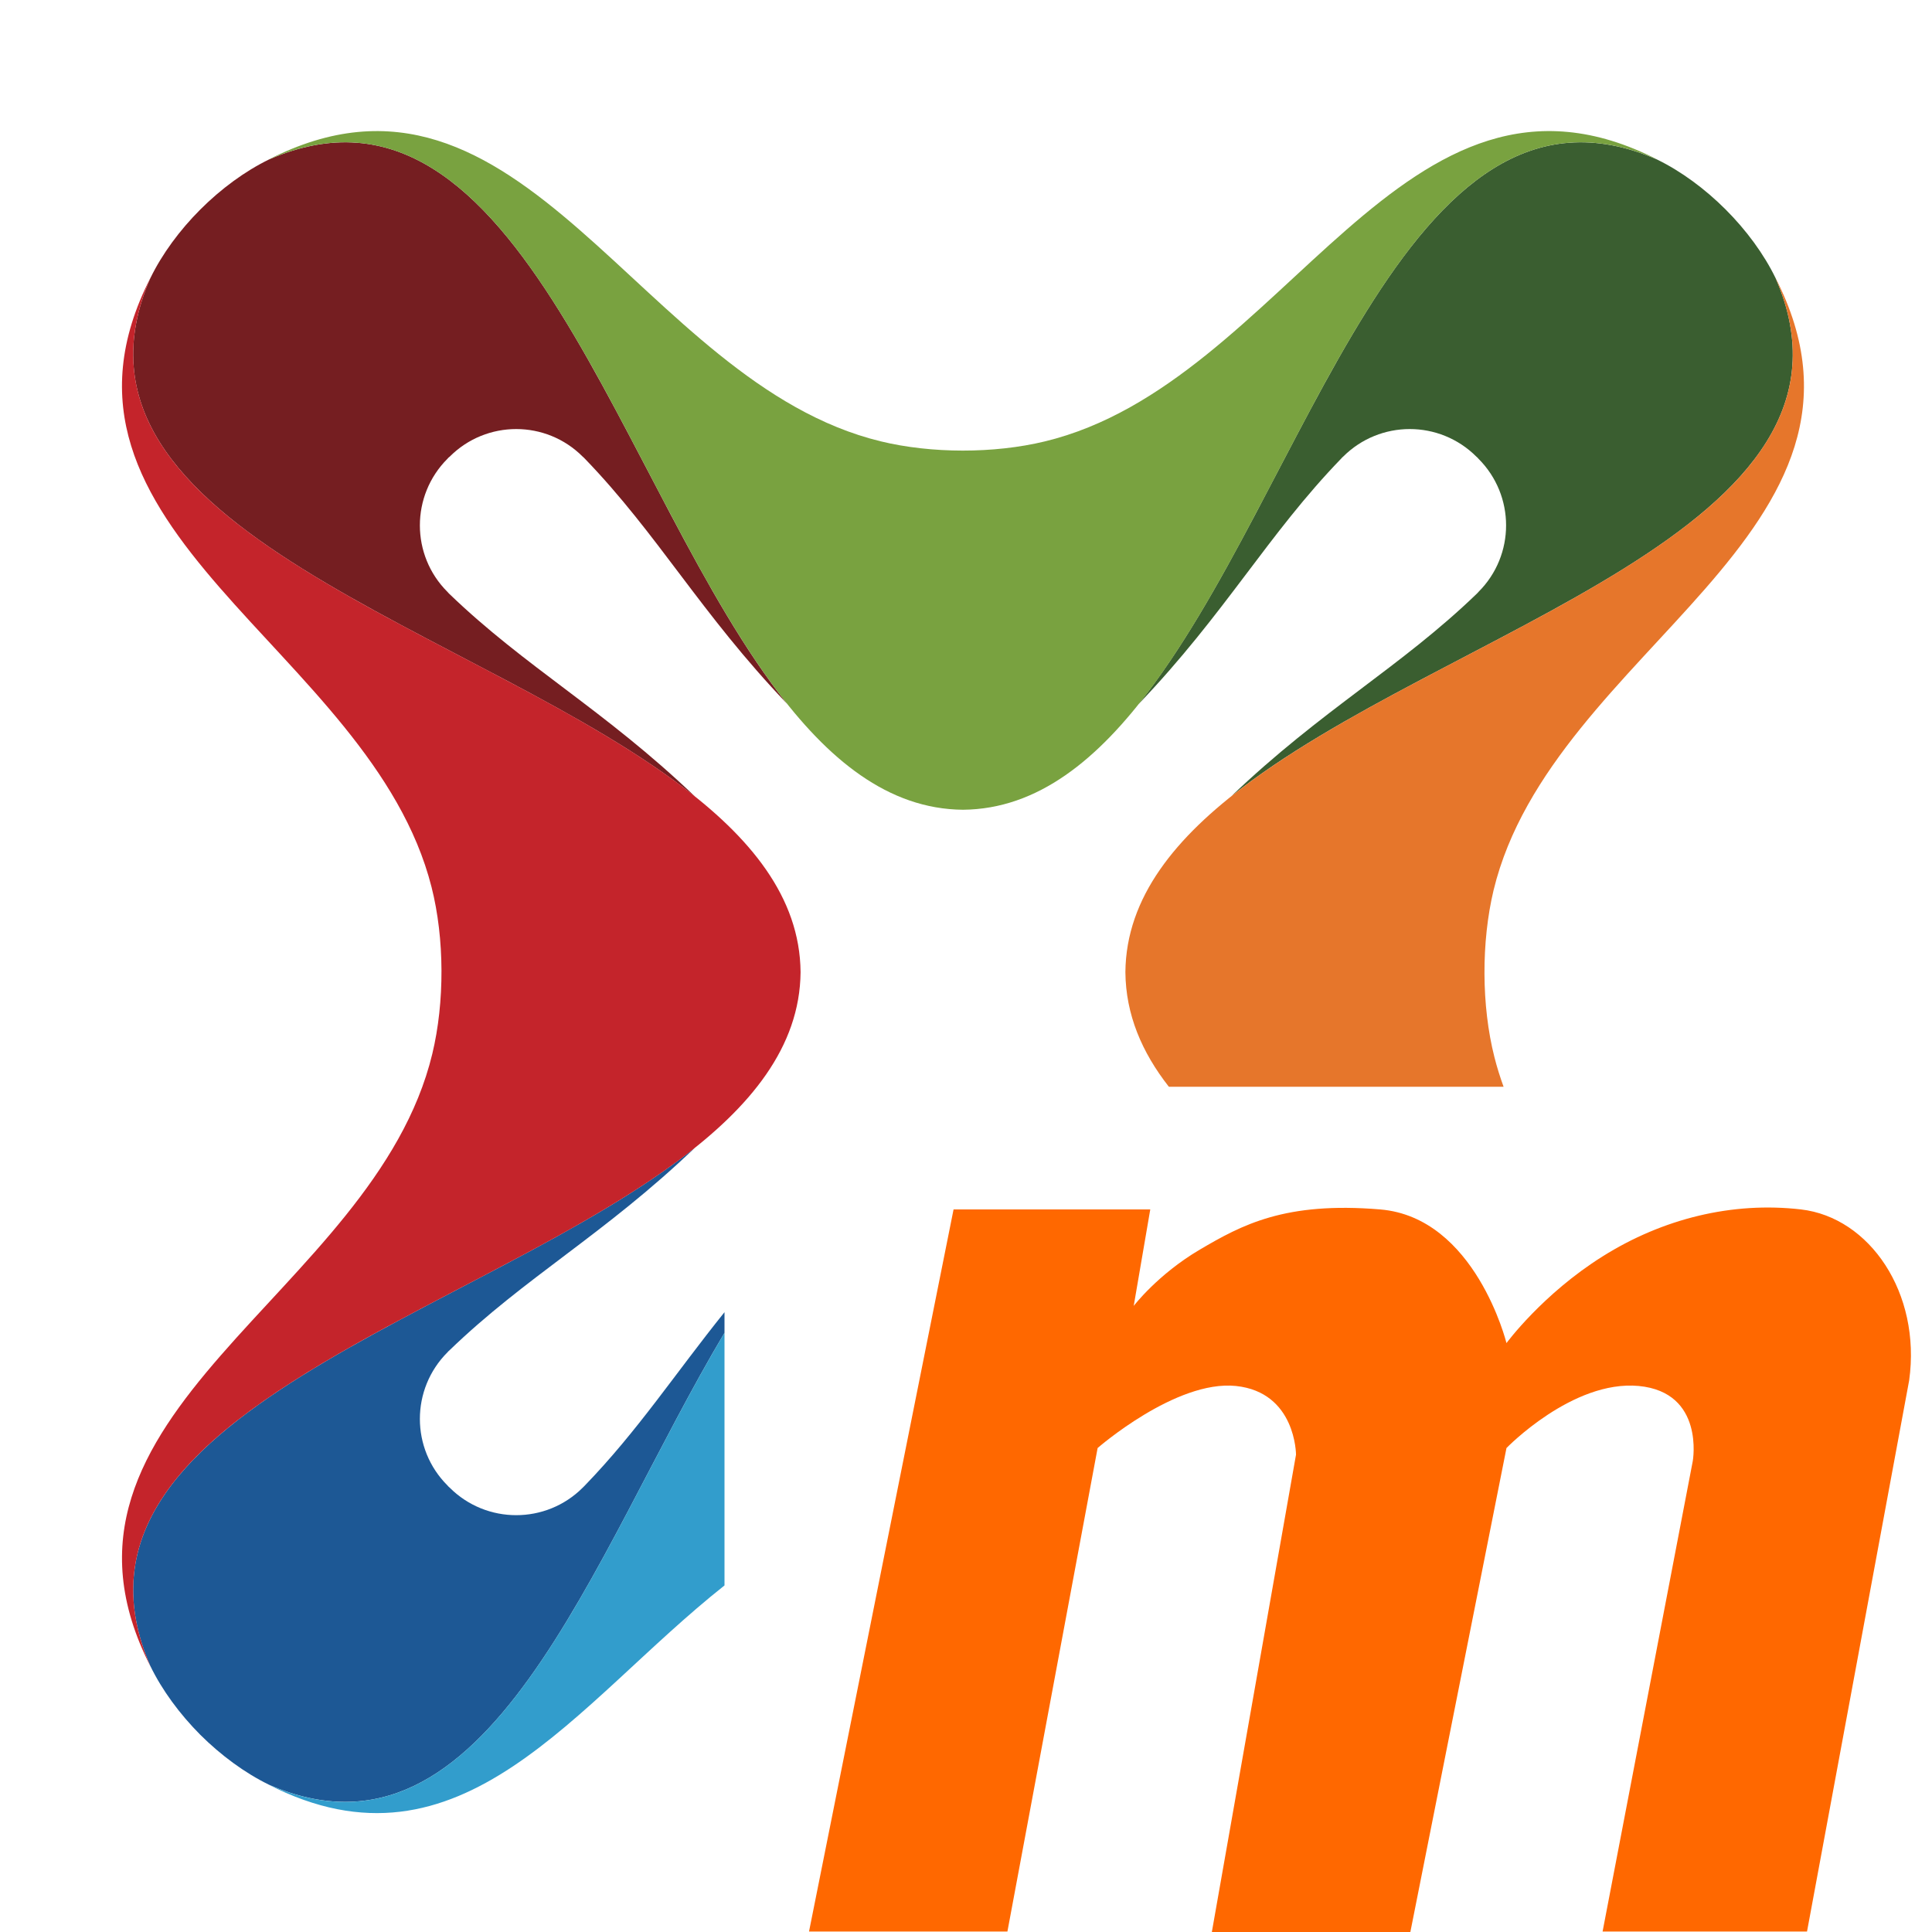
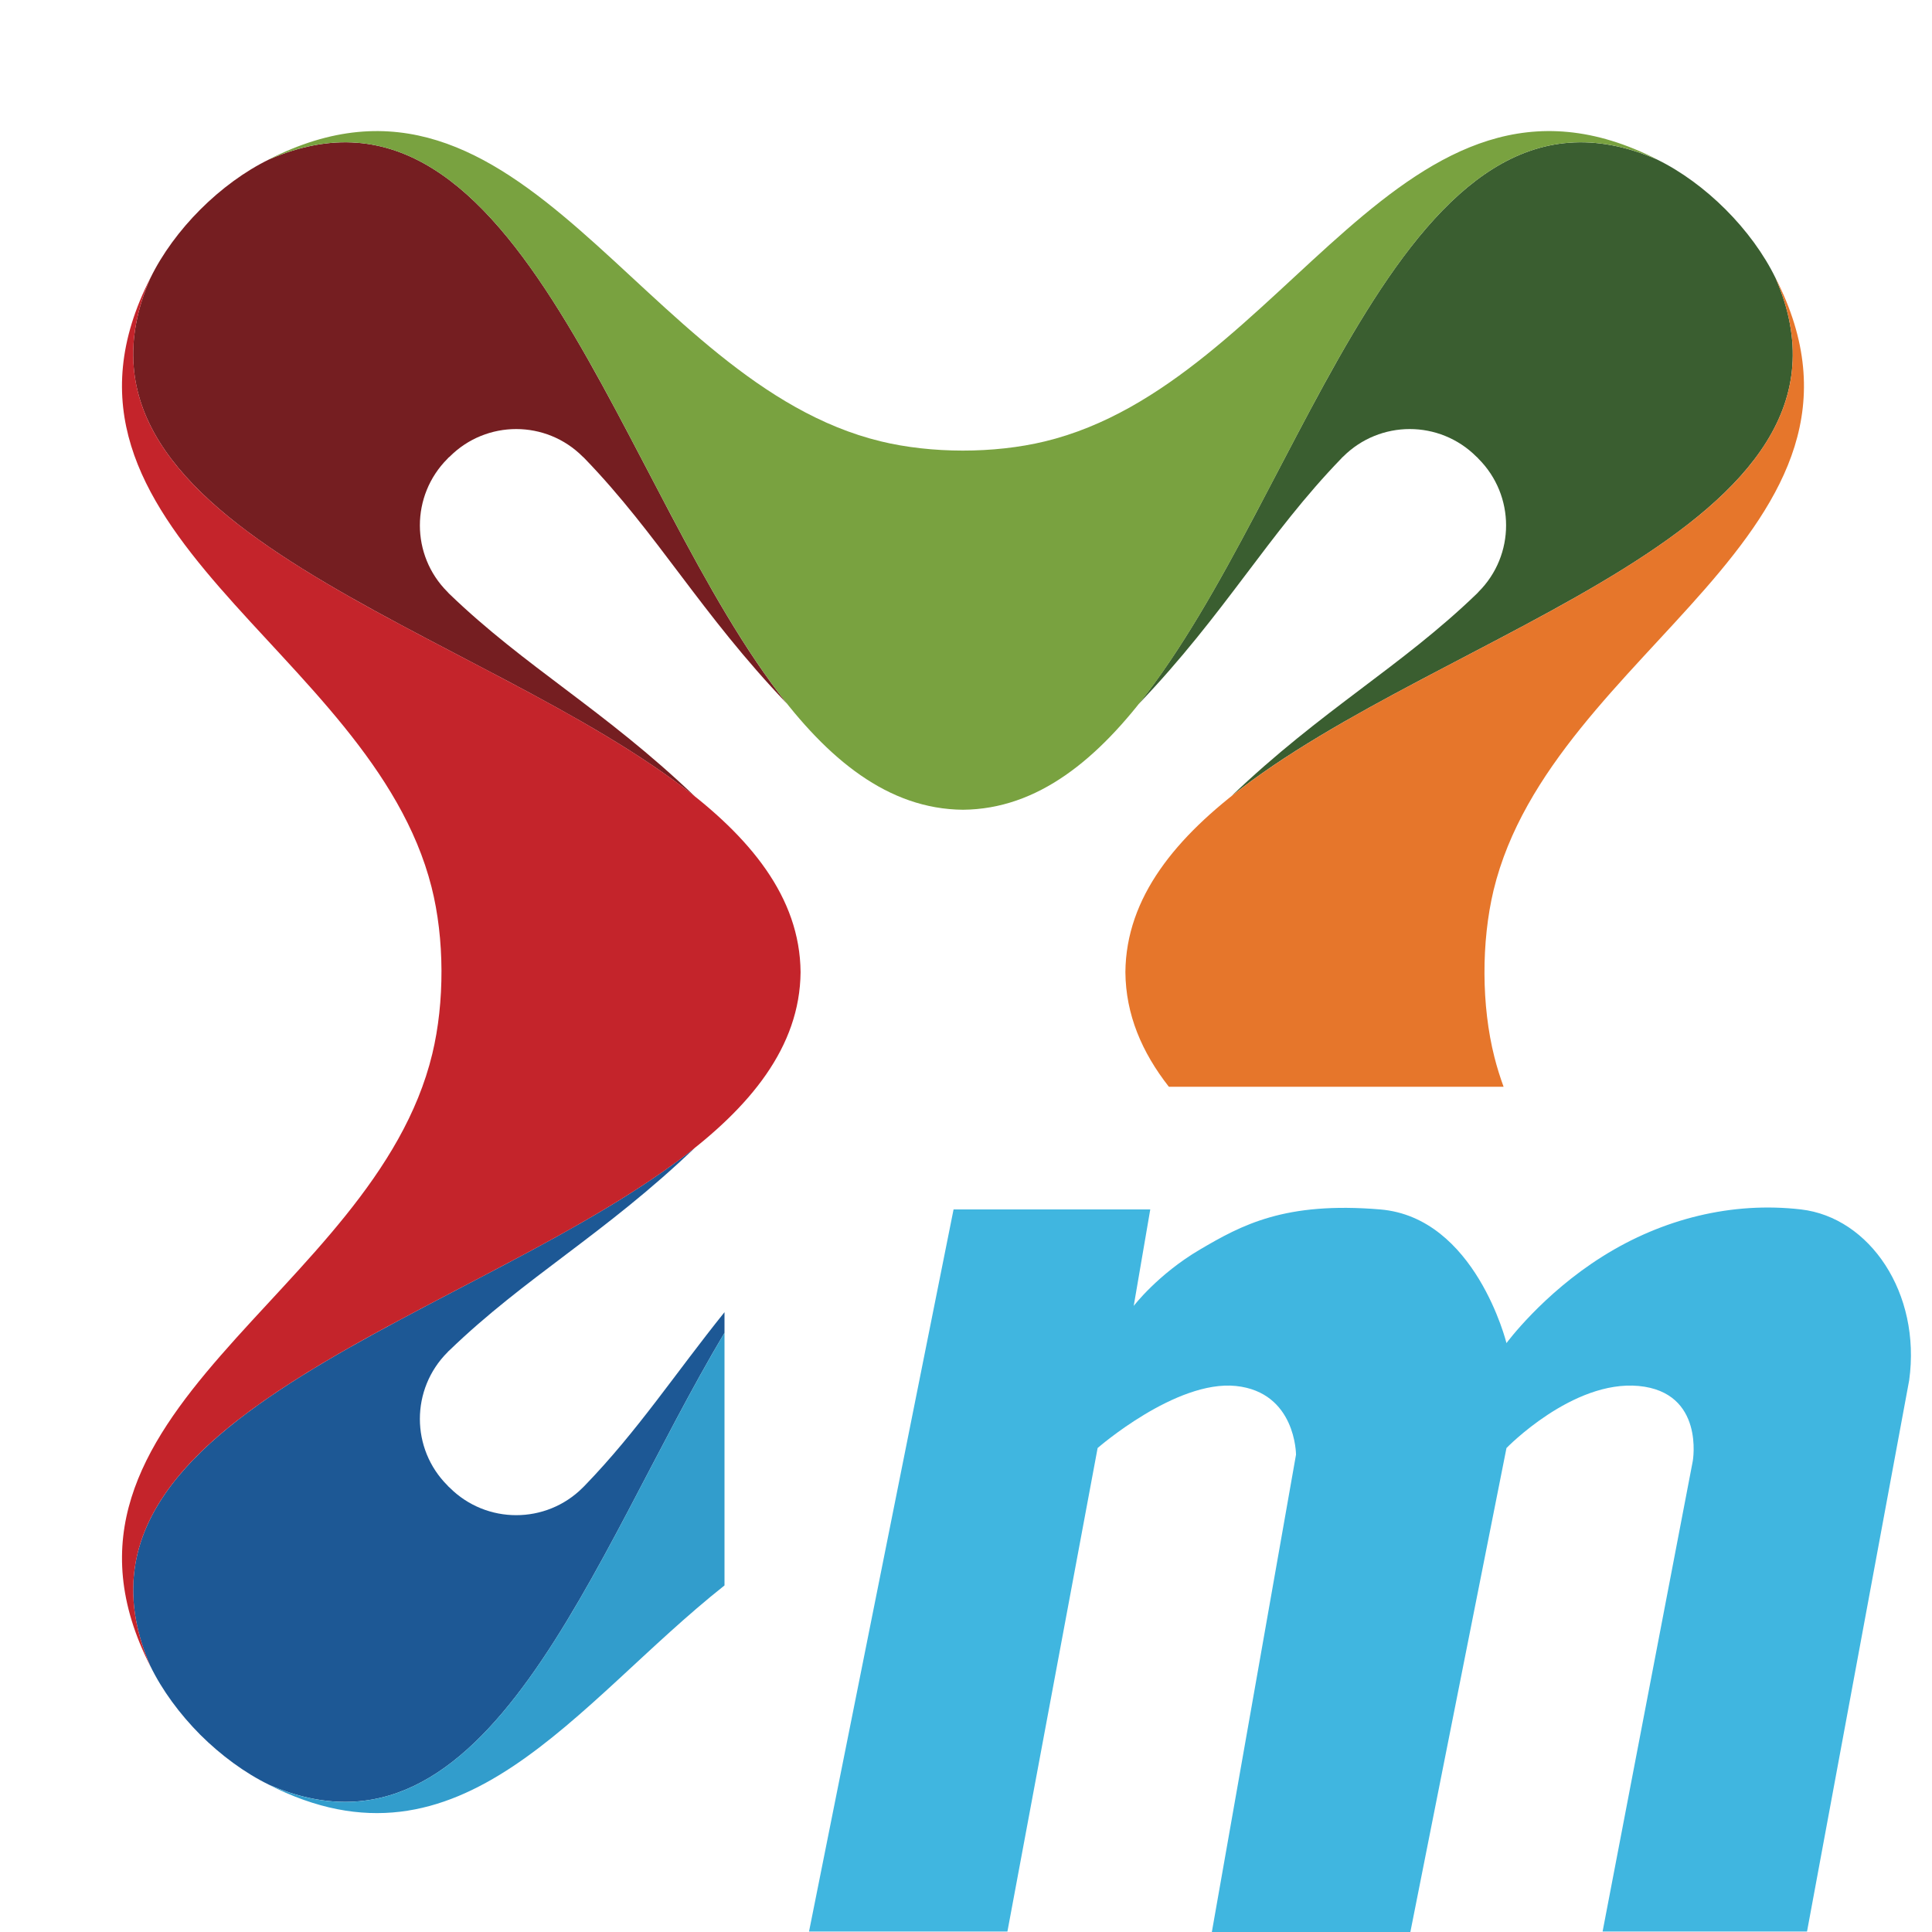
<svg xmlns="http://www.w3.org/2000/svg" width="16" height="16" viewBox="0 0 16 16">
  <g fill="none" fill-rule="evenodd">
    <g transform="translate(1 1)">
      <path fill="#751E21" d="M2.714,3.911 L2.72,3.917 L2.721,3.918 C3.349,4.524 4.005,4.879 4.753,5.594 L4.752,5.594 C3.007,4.201 -0.662,3.393 0.245,1.304 C0.342,1.104 0.488,0.906 0.659,0.735 C0.83,0.564 1.028,0.418 1.227,0.321 C3.317,-0.588 4.125,3.082 5.518,4.828 L5.518,4.828 C4.803,4.08 4.449,3.425 3.842,2.797 L3.841,2.796 L3.835,2.79 L3.826,2.782 C3.522,2.477 3.028,2.477 2.724,2.782 L2.714,2.79 L2.706,2.799 C2.401,3.104 2.401,3.598 2.706,3.902 L2.714,3.911" />
      <path fill="#1D5895" d="M5,9.867 L5,10.038 C3.893,11.897 3.045,14.57 1.227,13.78 C1.028,13.683 0.83,13.537 0.659,13.367 C0.488,13.195 0.342,12.997 0.245,12.797 C-0.662,10.708 3.007,9.9 4.752,8.507 L4.753,8.507 C4.005,9.222 3.349,9.577 2.721,10.184 L2.72,10.185 L2.714,10.19 L2.706,10.199 C2.401,10.504 2.401,10.998 2.706,11.302 L2.714,11.311 L2.724,11.32 C3.028,11.624 3.522,11.624 3.826,11.32 L3.835,11.311 L3.841,11.305 L3.842,11.304 C4.283,10.848 4.59,10.377 5,9.867 Z" />
      <path fill="#3A5E30" d="M11.236,3.911 L11.23,3.917 L11.229,3.918 C10.601,4.524 9.945,4.879 9.197,5.594 L9.197,5.594 C10.944,4.201 14.612,3.393 13.705,1.304 C13.608,1.104 13.462,0.906 13.291,0.735 C13.12,0.564 12.922,0.418 12.723,0.321 C10.633,-0.588 9.825,3.082 8.431,4.828 L8.432,4.828 C9.147,4.08 9.501,3.424 10.108,2.797 L10.109,2.796 L10.114,2.79 L10.123,2.782 C10.428,2.477 10.922,2.477 11.227,2.782 L11.236,2.79 L11.244,2.799 C11.549,3.104 11.549,3.598 11.244,3.902 L11.236,3.911" />
      <path fill="#C4242B" d="M5.63,7.051 C5.609,9.534 -0.944,10.084 0.248,12.804 C-0.833,10.694 2.097,9.731 2.58,7.728 C2.683,7.301 2.682,6.773 2.574,6.347 C2.072,4.362 -0.829,3.398 0.248,1.297 C-0.944,4.017 5.61,4.567 5.63,7.051" />
      <path fill="#79A240" d="M6.294,2.655 C4.293,2.17 3.33,-0.757 1.221,0.323 C3.941,-0.868 4.492,5.685 6.975,5.706 C9.459,5.685 10.009,-0.868 12.729,0.323 C10.618,-0.758 9.655,2.174 7.651,2.656 C7.232,2.757 6.714,2.757 6.294,2.655" />
      <path fill="#329DCC" d="M5,12.13 C3.764,13.108 2.823,14.598 1.221,13.778 C3.043,14.576 3.892,11.898 5,10.038 L5,12.13 Z" />
      <path fill="#E6762B" d="M11.452,8 L8.68,8 C8.456,7.714 8.323,7.402 8.32,7.051 C8.341,4.567 14.894,4.017 13.702,1.297 C14.783,3.407 11.853,4.37 11.369,6.373 C11.267,6.8 11.268,7.329 11.376,7.754 C11.397,7.838 11.423,7.92 11.452,8 Z" />
    </g>
-     <path fill="#FF6800" d="M7.897,10.016 L6.7,15.996 L8.343,15.996 L9.09,11.992 C9.09,11.992 9.737,11.427 10.235,11.478 C10.733,11.53 10.733,12.047 10.733,12.047 L10.036,16 L11.68,16 L12.476,11.992 C12.476,11.992 13.023,11.427 13.571,11.478 C14.119,11.53 14.019,12.099 14.019,12.099 L13.272,15.996 L14.965,15.996 L15.811,11.431 C15.911,10.708 15.484,10.082 14.915,10.016 C14.346,9.95 13.77,10.092 13.272,10.405 C12.774,10.717 12.476,11.123 12.476,11.123 C12.476,11.123 12.219,10.082 11.43,10.016 C10.641,9.95 10.285,10.144 9.936,10.349 C9.588,10.554 9.389,10.815 9.389,10.815 L9.526,10.016 L7.897,10.016 Z" />
+     <path fill="#40B6E0" d="M7.897,10.016 L6.7,15.996 L8.343,15.996 L9.09,11.992 C9.09,11.992 9.737,11.427 10.235,11.478 C10.733,11.53 10.733,12.047 10.733,12.047 L10.036,16 L11.68,16 L12.476,11.992 C12.476,11.992 13.023,11.427 13.571,11.478 C14.119,11.53 14.019,12.099 14.019,12.099 L13.272,15.996 L14.965,15.996 L15.811,11.431 C15.911,10.708 15.484,10.082 14.915,10.016 C14.346,9.95 13.77,10.092 13.272,10.405 C12.774,10.717 12.476,11.123 12.476,11.123 C12.476,11.123 12.219,10.082 11.43,10.016 C10.641,9.95 10.285,10.144 9.936,10.349 C9.588,10.554 9.389,10.815 9.389,10.815 L9.526,10.016 L7.897,10.016 Z" />
  </g>
</svg>
